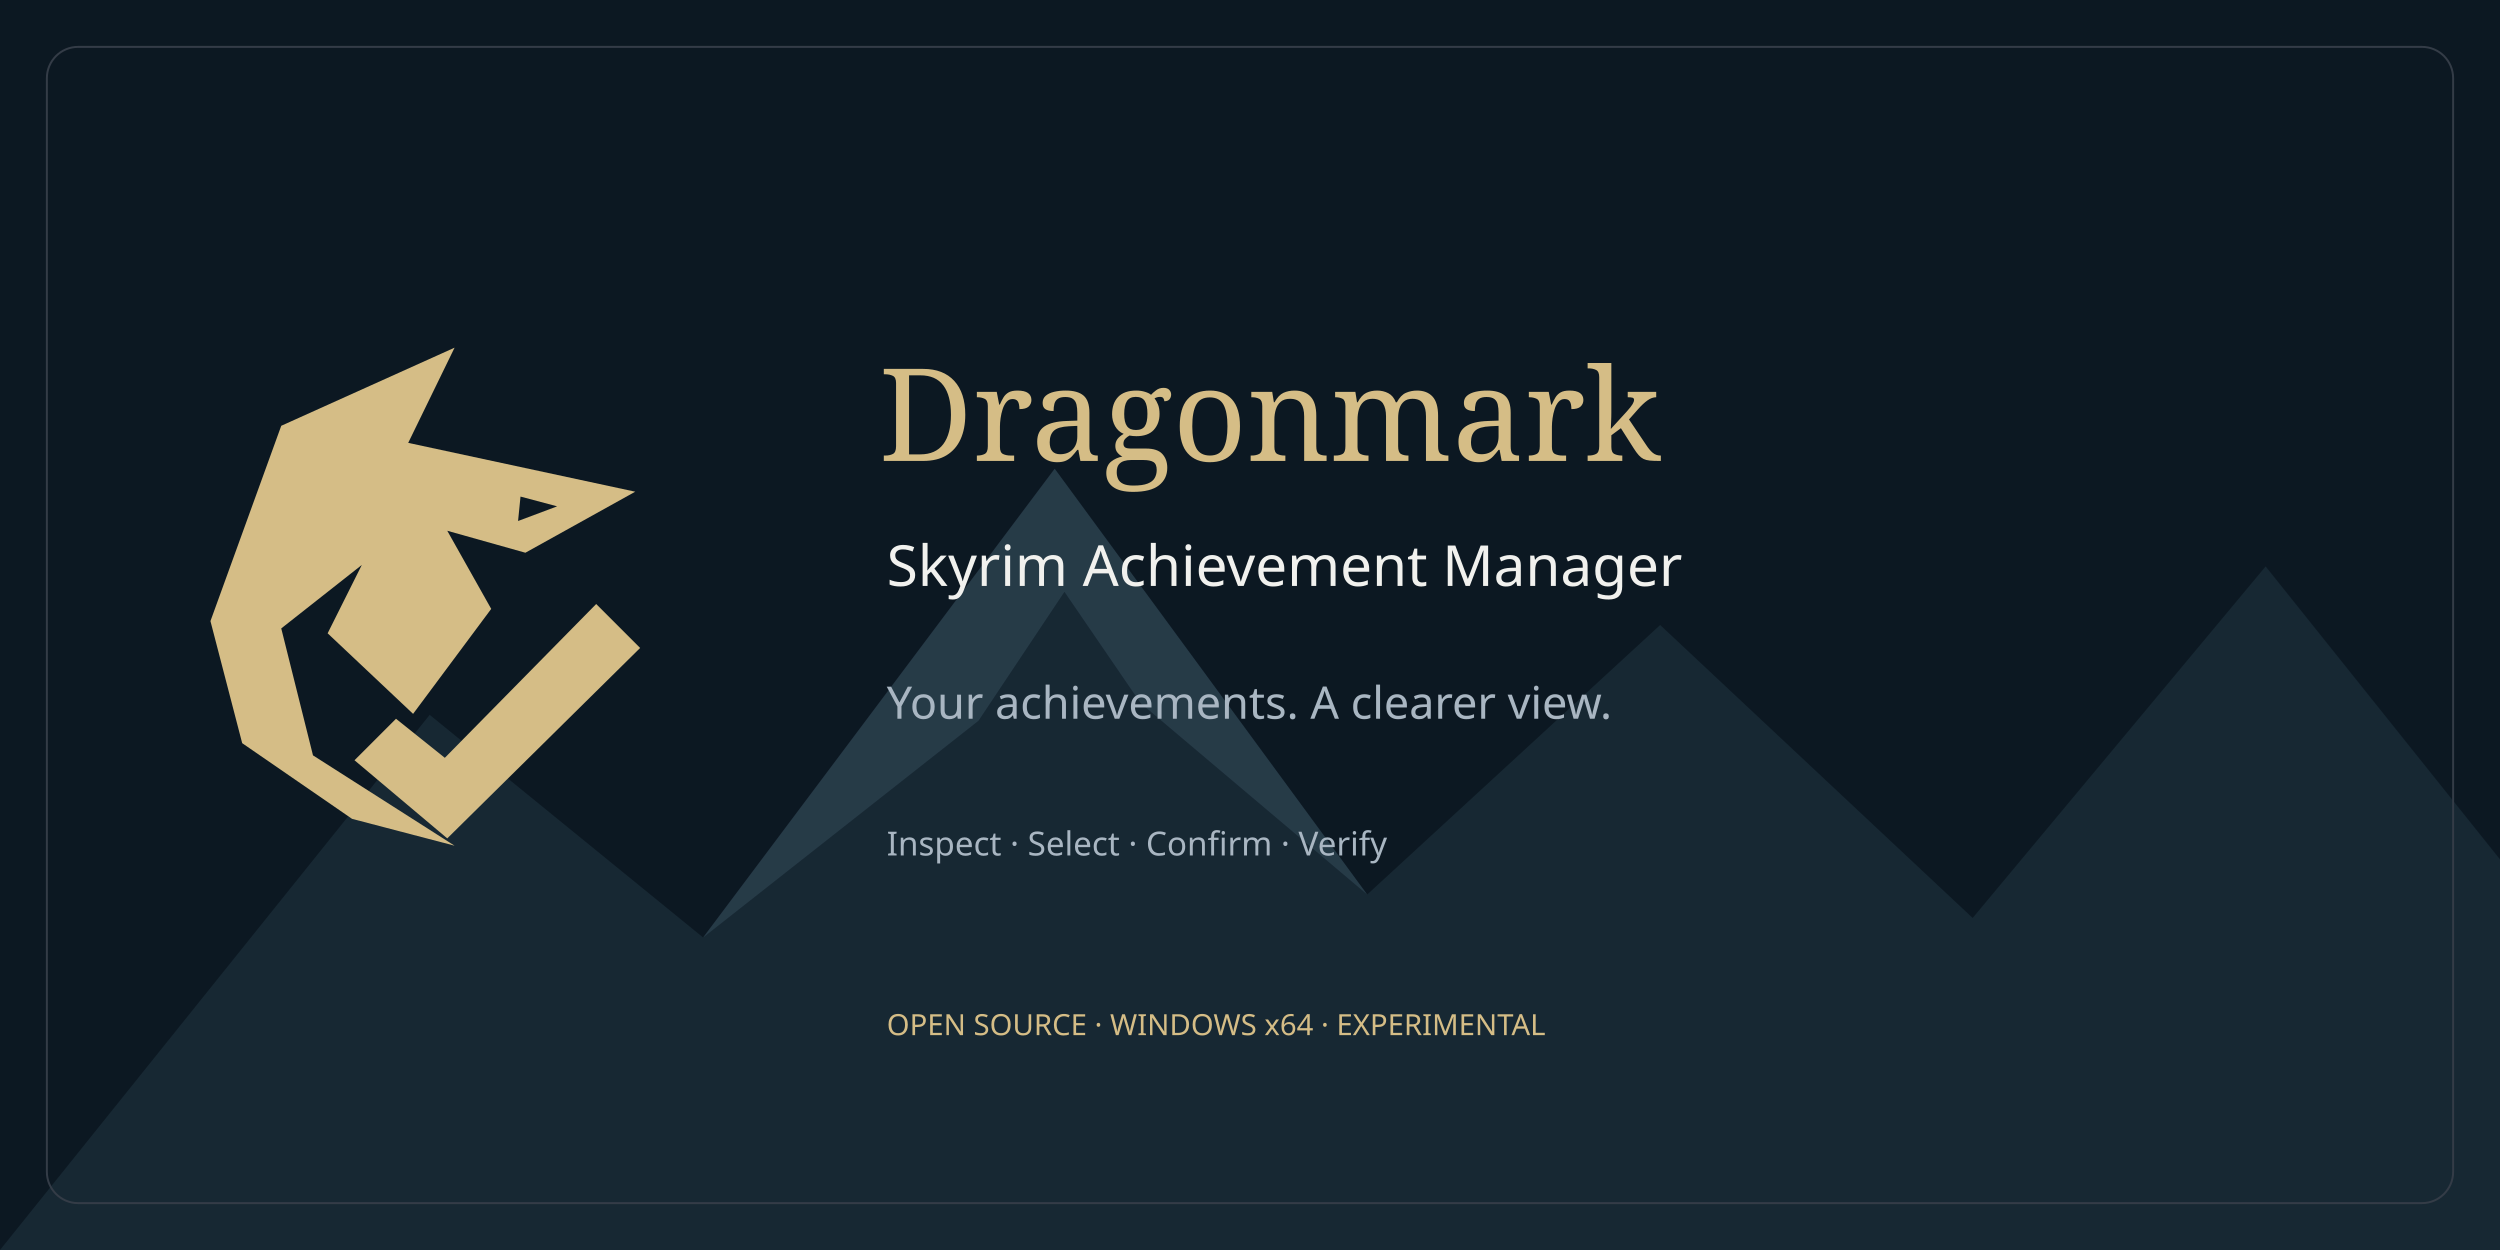
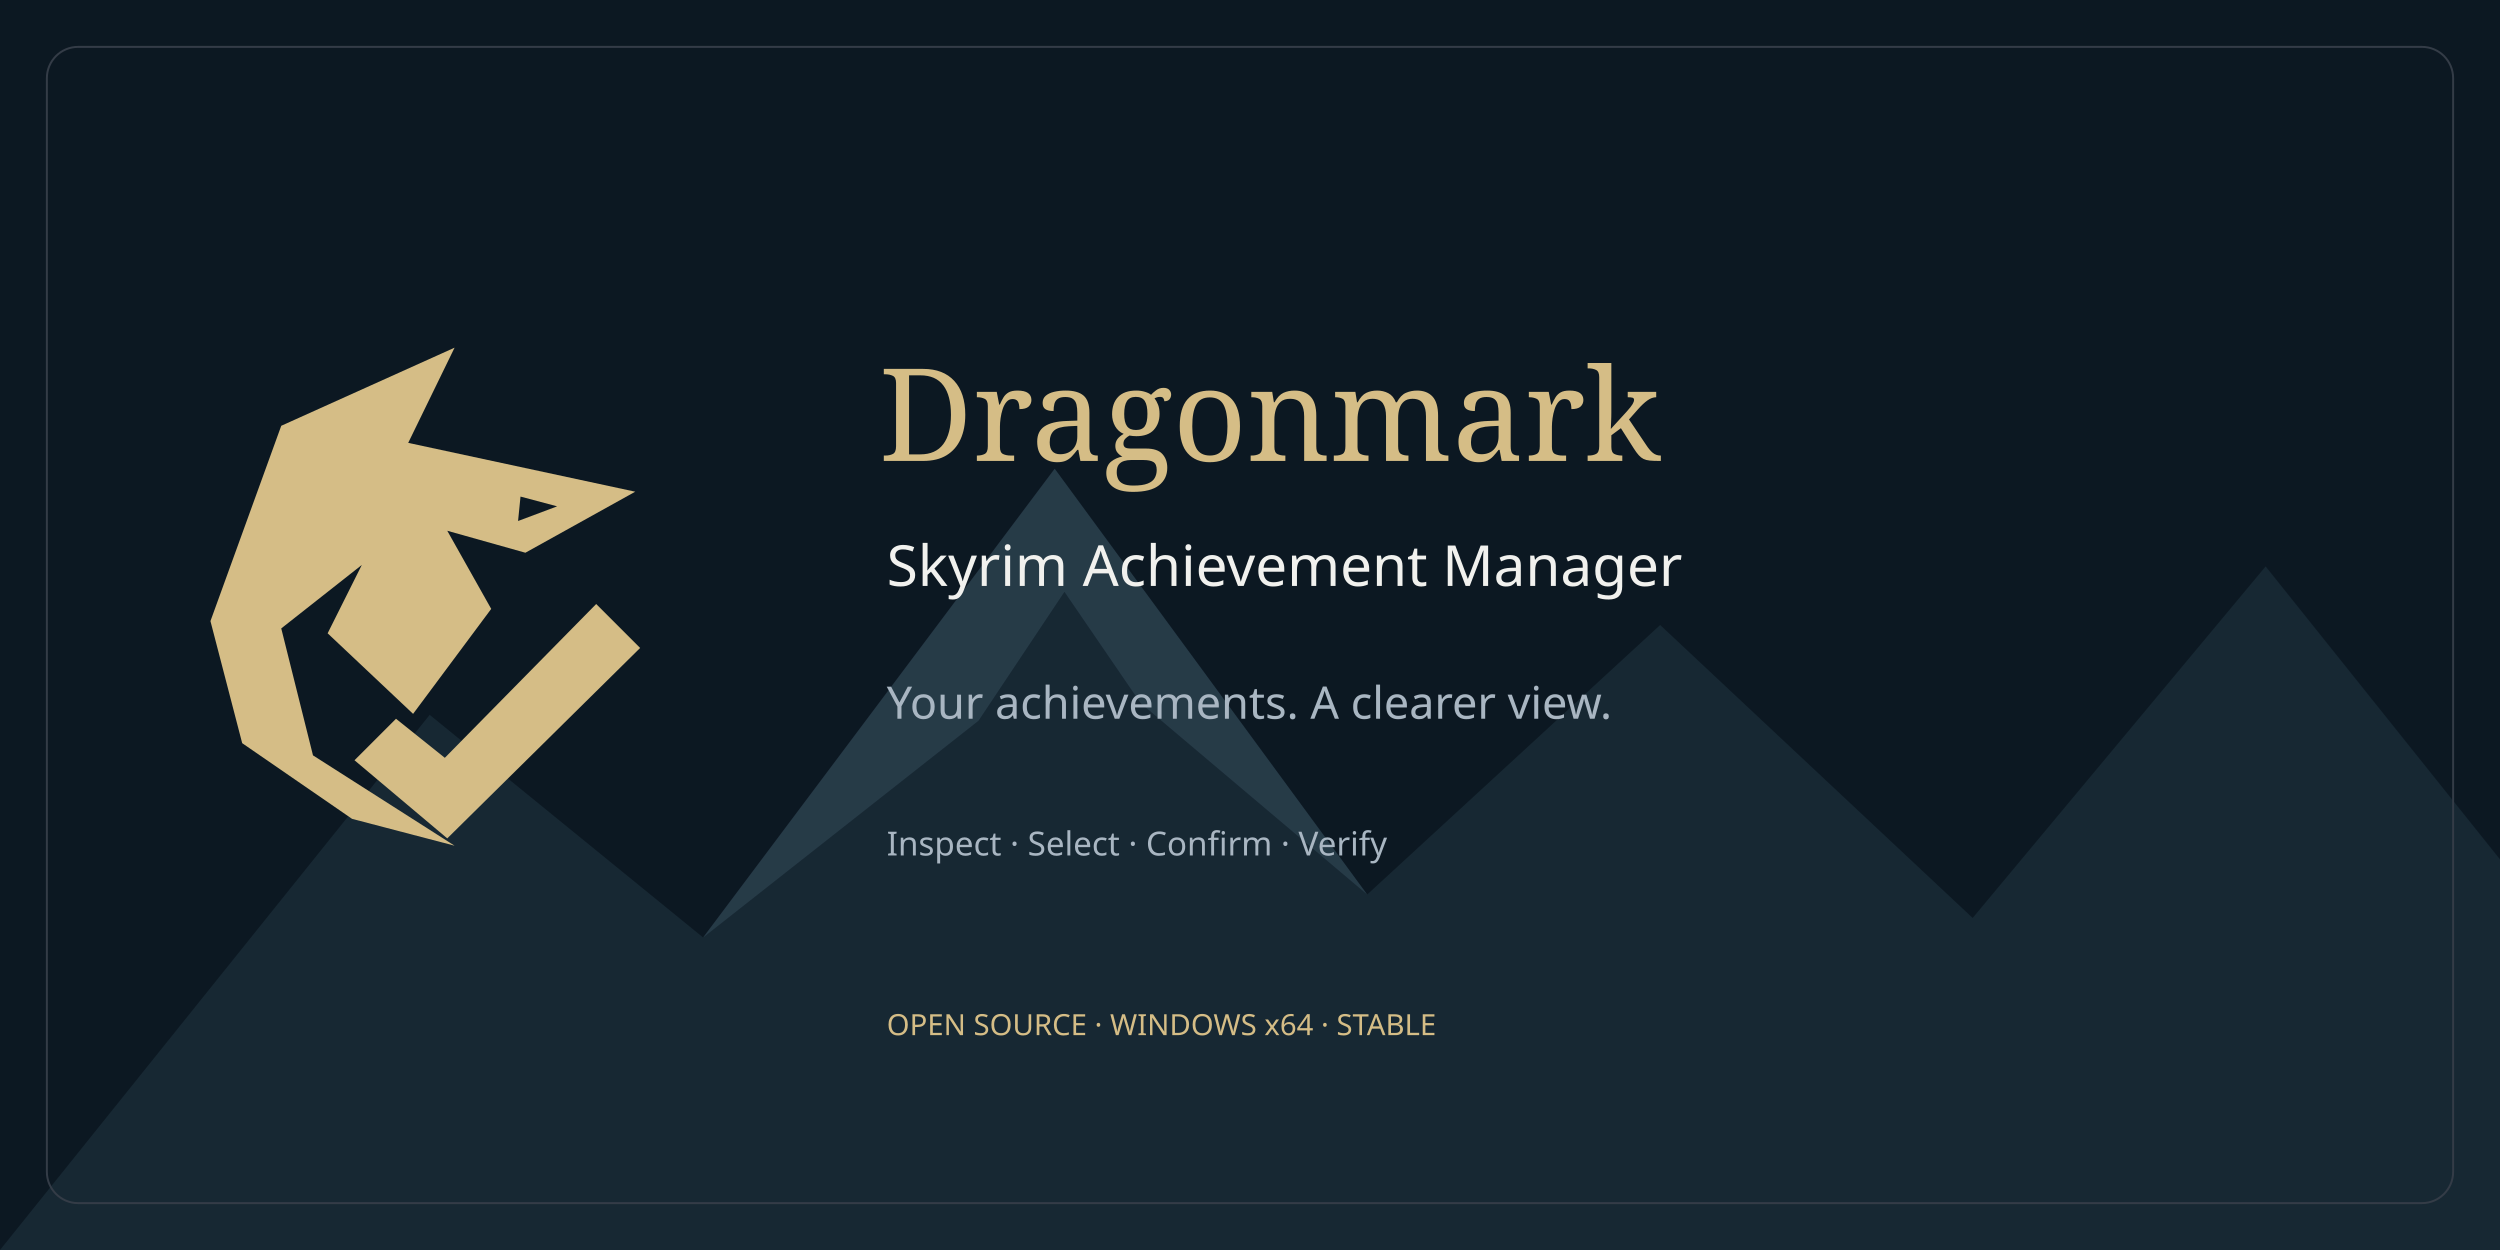
<svg xmlns="http://www.w3.org/2000/svg" width="1280" height="640" viewBox="0 0 1280 640" role="img" aria-labelledby="title desc">
  <rect width="1280" height="640" fill="#0C1822" />
  <path d="M 0,640 L 220,366 L 360,480 L 540,240 L 700,458 L 850,320 L 1010,470 L 1160,290 L 1280,440 L 1280,640 Z" fill="#203541" opacity=".55" />
  <path d="M 360,480 L 540,240 L 700,458 L 584,360 L 545,303 L 501,369 Z" fill="#354D5C" opacity=".5" />
  <rect x="24" y="24" width="1232" height="592" rx="16" fill="none" stroke="#343C47" />
  <g transform="translate(64 148) scale(1.25)">
    <path fill="#D5BD86" d="M 35,136 L 64,56 L 135,24 L 116,63 L 209,83 L 164,108 L 132,99 L 150,131 L 118,174 L 83,141 L 97,113 L 64,139 L 77,191 L 135,228 L 93,217 L 48,186 Z" />
    <path fill="#D5BD86" d="M 111,176 L 131,192 L 193,129 L 211,147 L 132,225 L 94,193 Z" />
    <path fill="#0C1822" d="M 162,85 L 177,89 L 161,95 Z" />
  </g>
  <g font-family="Segoe UI, sans-serif">
    <text x="450" y="236" font-family="Cinzel, Georgia, serif" font-size="66" fill="#D5BD86">Dragonmark</text>
    <text x="454" y="300" font-size="29" fill="#F1F1EE">Skyrim Achievement Manager</text>
    <text x="454" y="368" font-size="23" fill="#A9B6C2">Your achievements. A clearer view.</text>
    <text x="454" y="438" font-size="17" fill="#A9B6C2">Inspect · Select · Confirm · Verify</text>
-     <text x="454" y="530" font-size="15" fill="#D5BD86">OPEN SOURCE · WINDOWS x64 · EXPERIMENTAL</text>
+     <text x="454" y="530" font-size="15" fill="#D5BD86">OPEN SOURCE · WINDOWS x64 · STABLE</text>
  </g>
</svg>
